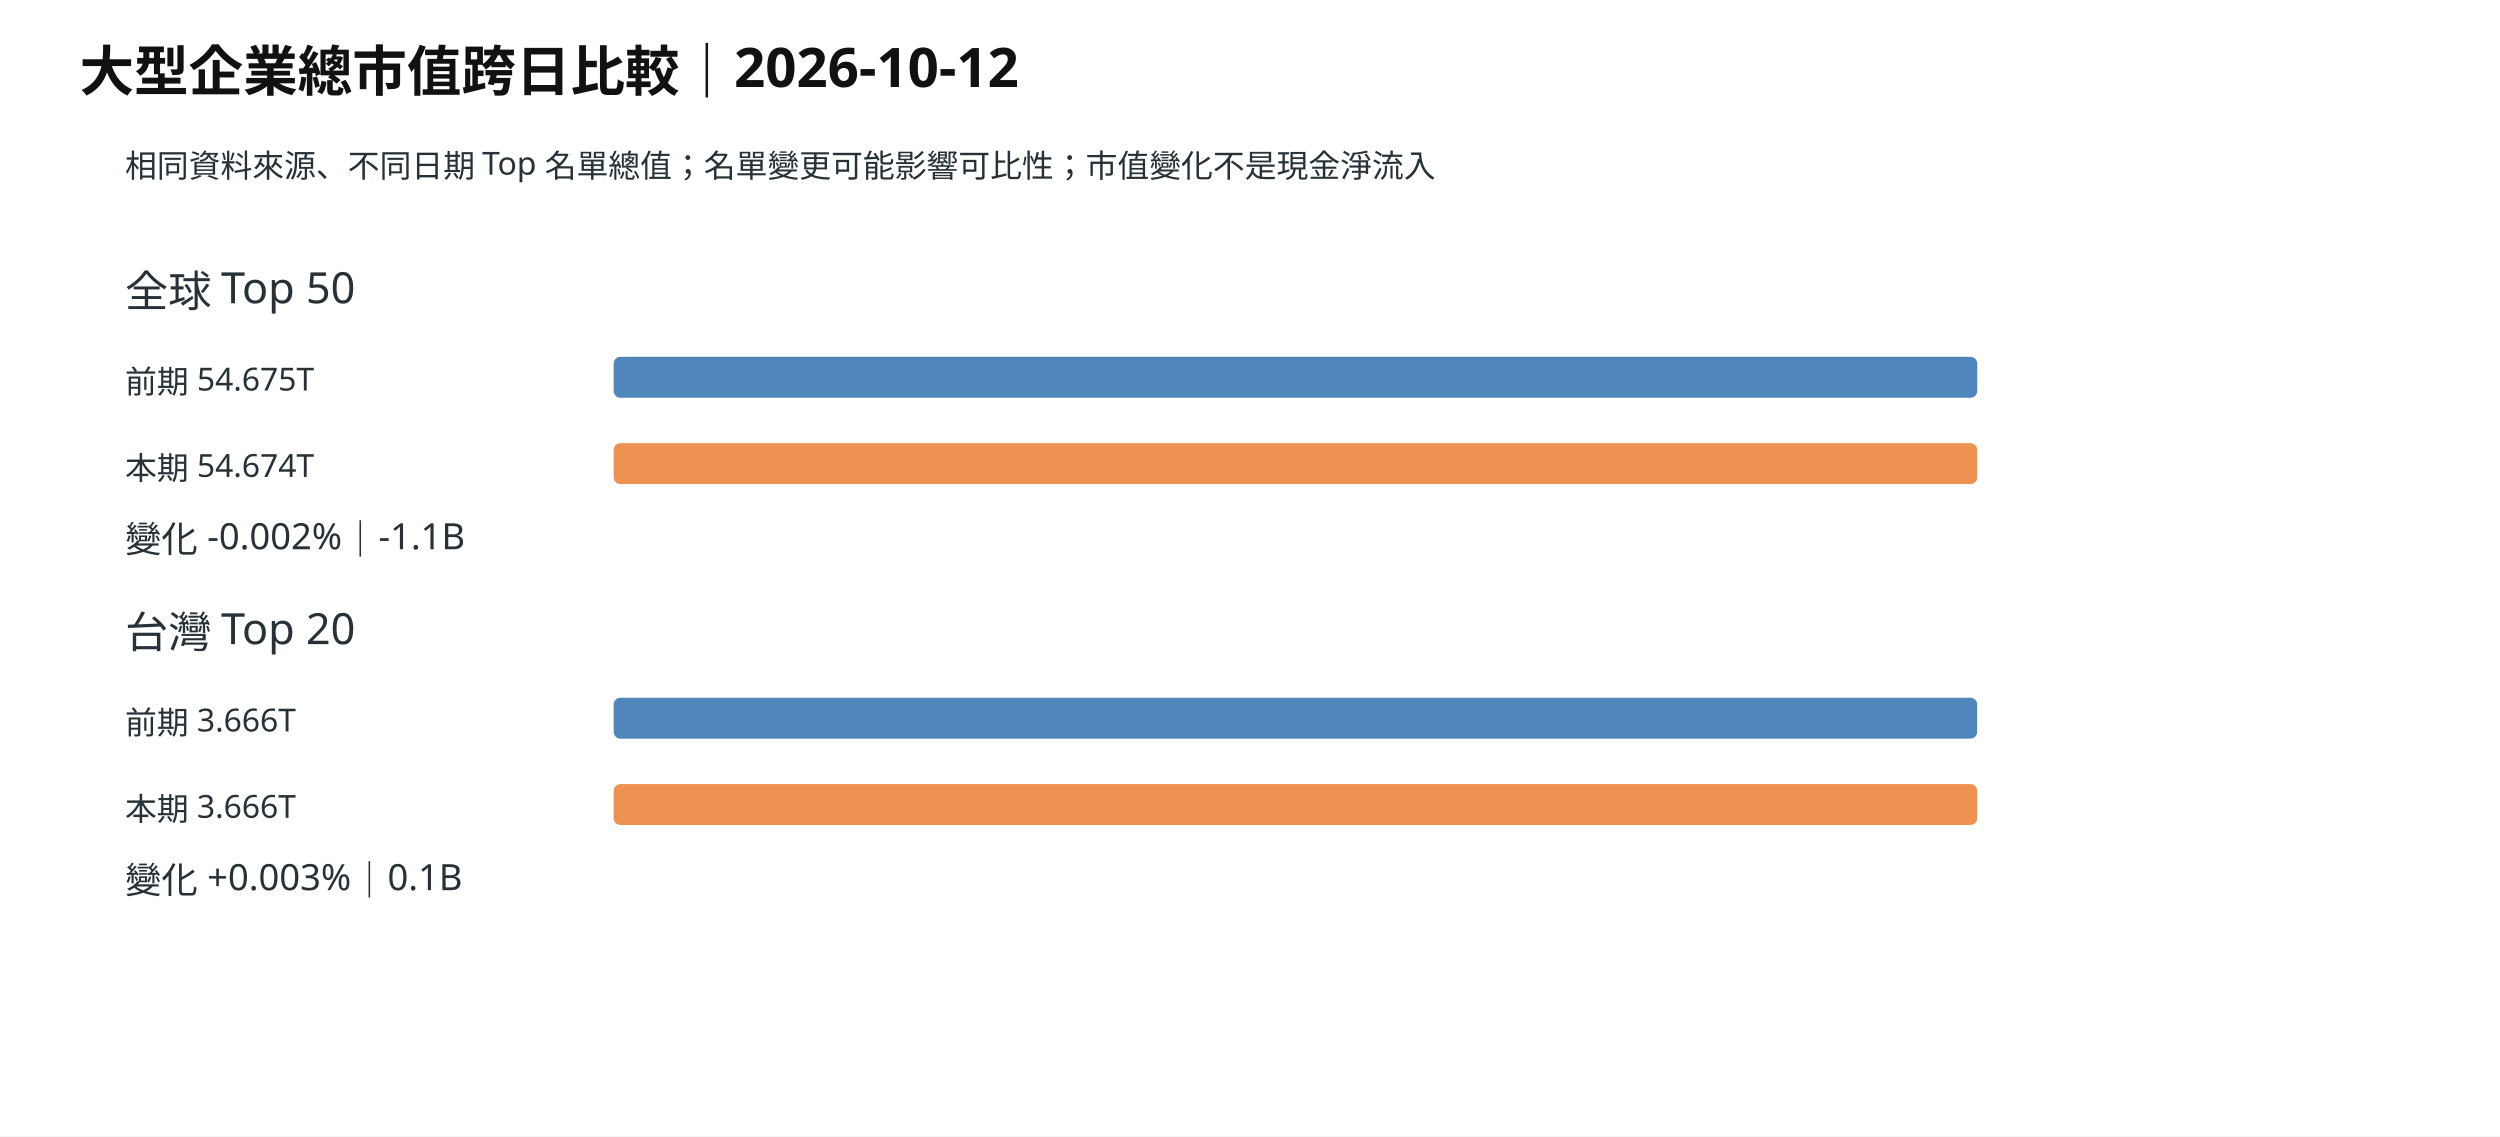
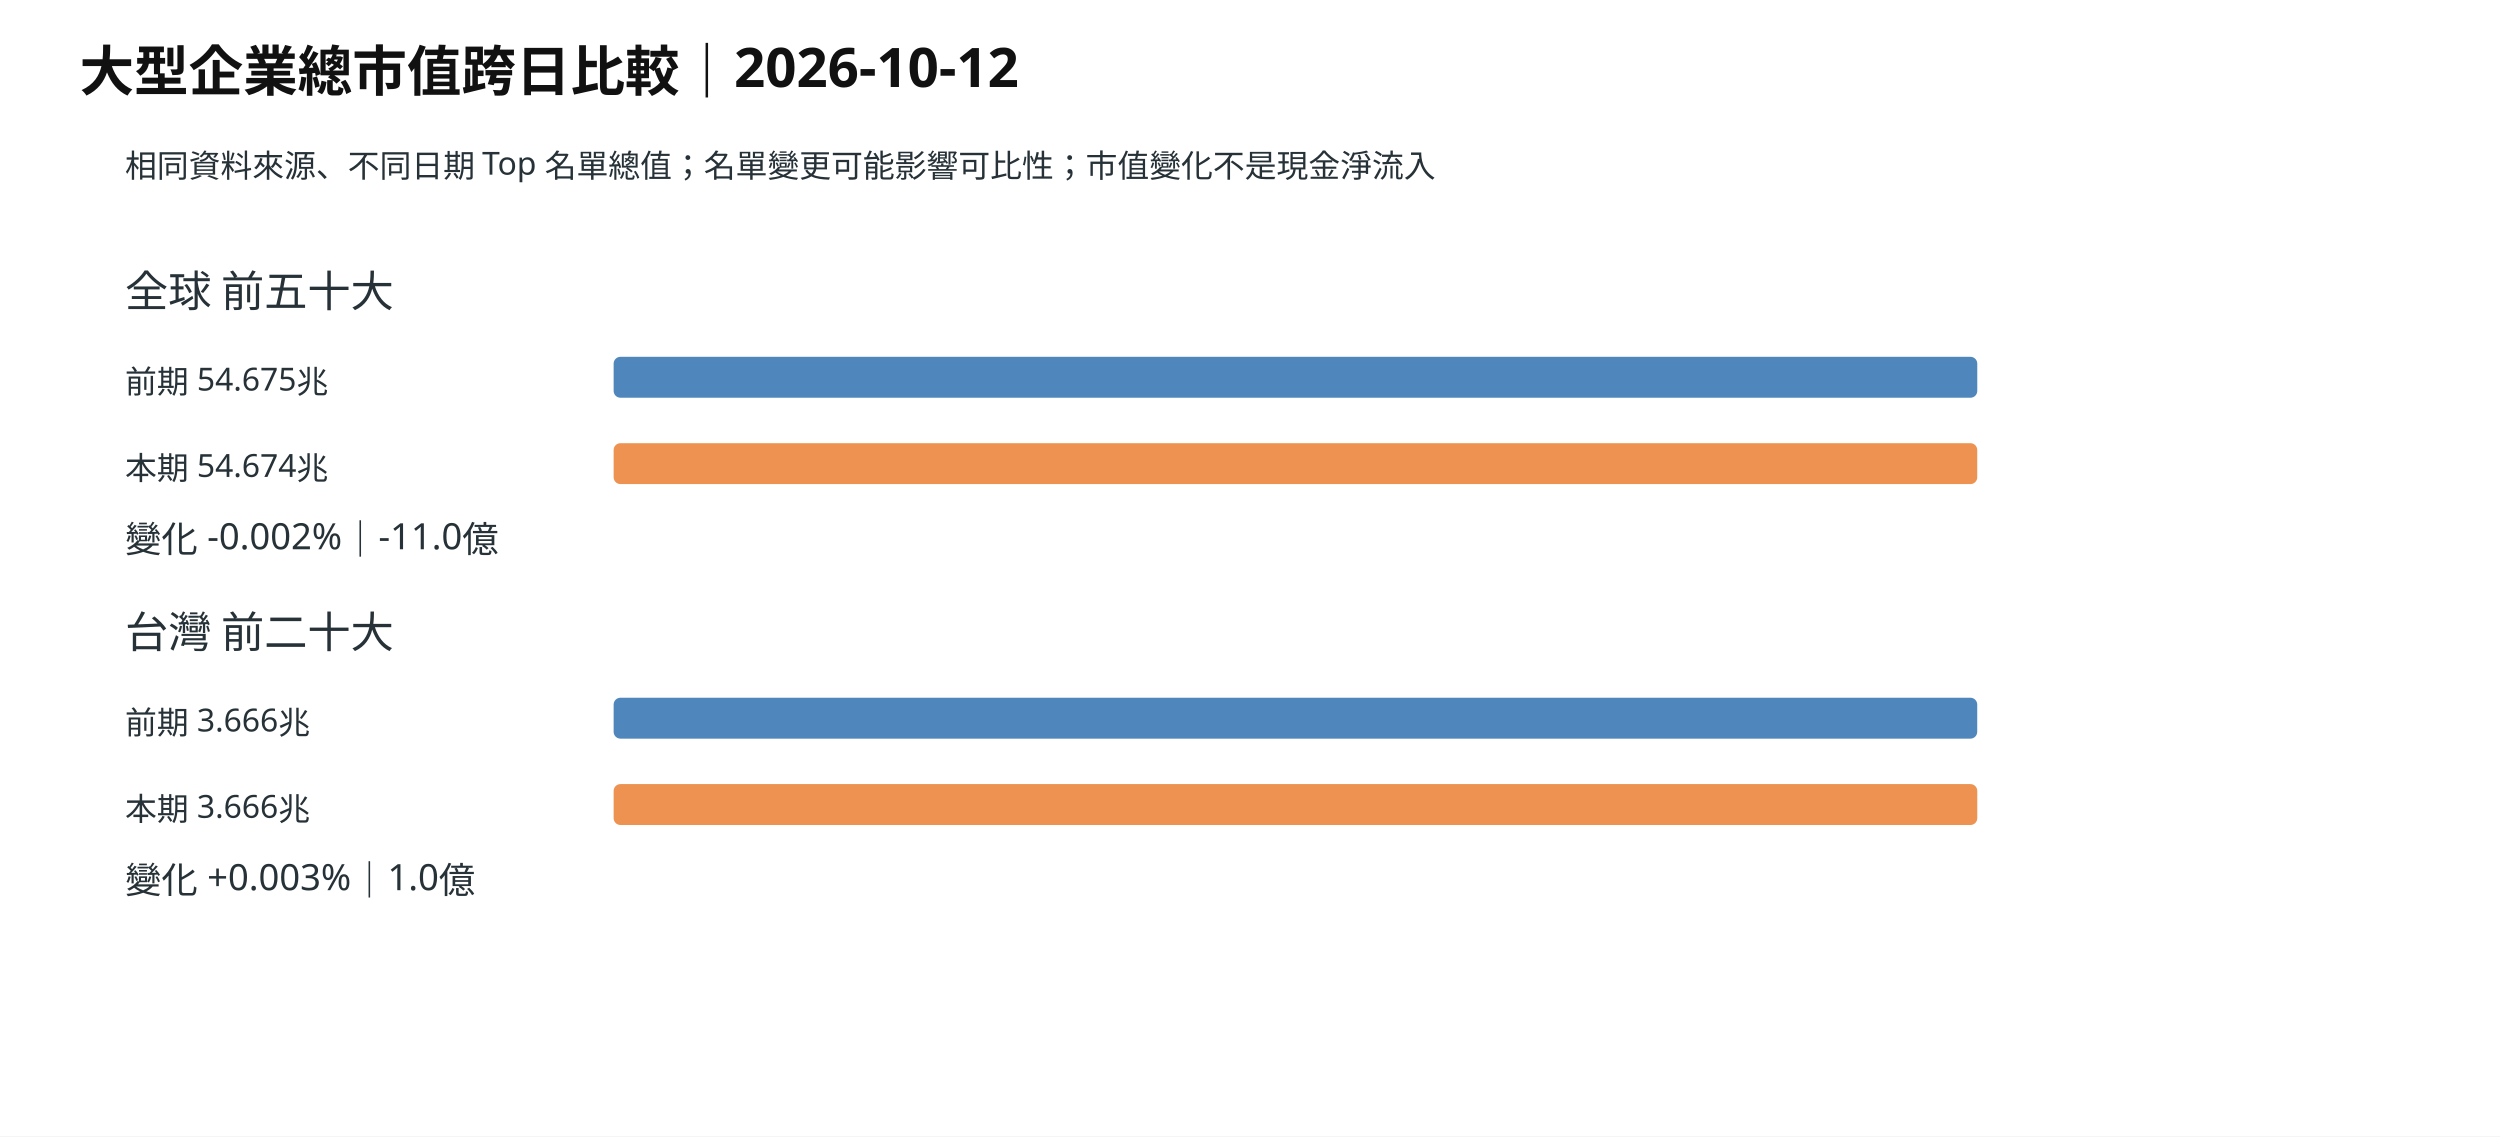
<svg xmlns="http://www.w3.org/2000/svg" viewBox="0 0 1100 500" role="img" aria-label="大型企業總市值跨日比較｜2026-10-12">
  <rect width="1100" height="500" fill="white" />
  <text x="35" y="40" font-family="sans-serif" font-size="24" font-weight="700" fill="#111">大型企業總市值跨日比較｜2026-10-12</text>
  <text x="55" y="78" font-family="sans-serif" font-size="14" fill="#263238" text-anchor="start">相同資料來源、不同日期 Top 名單總值；名單變更可能影響可比性；市值變化不是現金淨流入</text>
-   <text x="55" y="135" font-family="sans-serif" font-size="19" fill="#263238" text-anchor="start">全球 Top 50</text>
-   <text x="55" y="173" font-family="sans-serif" font-size="14" fill="#263238" text-anchor="start">前期 54.675T</text>
+   <text x="55" y="135" font-family="sans-serif" font-size="19" fill="#263238" text-anchor="start">全球 前五十大</text>
+   <text x="55" y="173" font-family="sans-serif" font-size="14" fill="#263238" text-anchor="start">前期 54.675兆</text>
  <rect x="270" y="157" width="600.00" height="18" rx="3" fill="#4f86bc" />
-   <text x="55" y="211" font-family="sans-serif" font-size="14" fill="#263238" text-anchor="start">本期 54.674T</text>
+   <text x="55" y="211" font-family="sans-serif" font-size="14" fill="#263238" text-anchor="start">本期 54.674兆</text>
  <rect x="270" y="195" width="599.99" height="18" rx="3" fill="#ed9250" />
-   <text x="55" y="243" font-family="sans-serif" font-size="16" fill="#263238" text-anchor="start">變化 -0.002%｜-1.1B</text>
-   <text x="55" y="285" font-family="sans-serif" font-size="19" fill="#263238" text-anchor="start">台灣 Top 20</text>
-   <text x="55" y="323" font-family="sans-serif" font-size="14" fill="#263238" text-anchor="start">前期 3.666T</text>
+   <text x="55" y="243" font-family="sans-serif" font-size="16" fill="#263238" text-anchor="start">變化 -0.002%｜-11.0億</text>
+   <text x="55" y="285" font-family="sans-serif" font-size="19" fill="#263238" text-anchor="start">台灣 前二十大</text>
+   <text x="55" y="323" font-family="sans-serif" font-size="14" fill="#263238" text-anchor="start">前期 3.666兆</text>
  <rect x="270" y="307" width="599.98" height="18" rx="3" fill="#4f86bc" />
-   <text x="55" y="361" font-family="sans-serif" font-size="14" fill="#263238" text-anchor="start">本期 3.666T</text>
+   <text x="55" y="361" font-family="sans-serif" font-size="14" fill="#263238" text-anchor="start">本期 3.666兆</text>
  <rect x="270" y="345" width="600.00" height="18" rx="3" fill="#ed9250" />
-   <text x="55" y="393" font-family="sans-serif" font-size="16" fill="#263238" text-anchor="start">變化 +0.003%｜0.1B</text>
+   <text x="55" y="393" font-family="sans-serif" font-size="16" fill="#263238" text-anchor="start">變化 +0.003%｜1.0億</text>
</svg>
